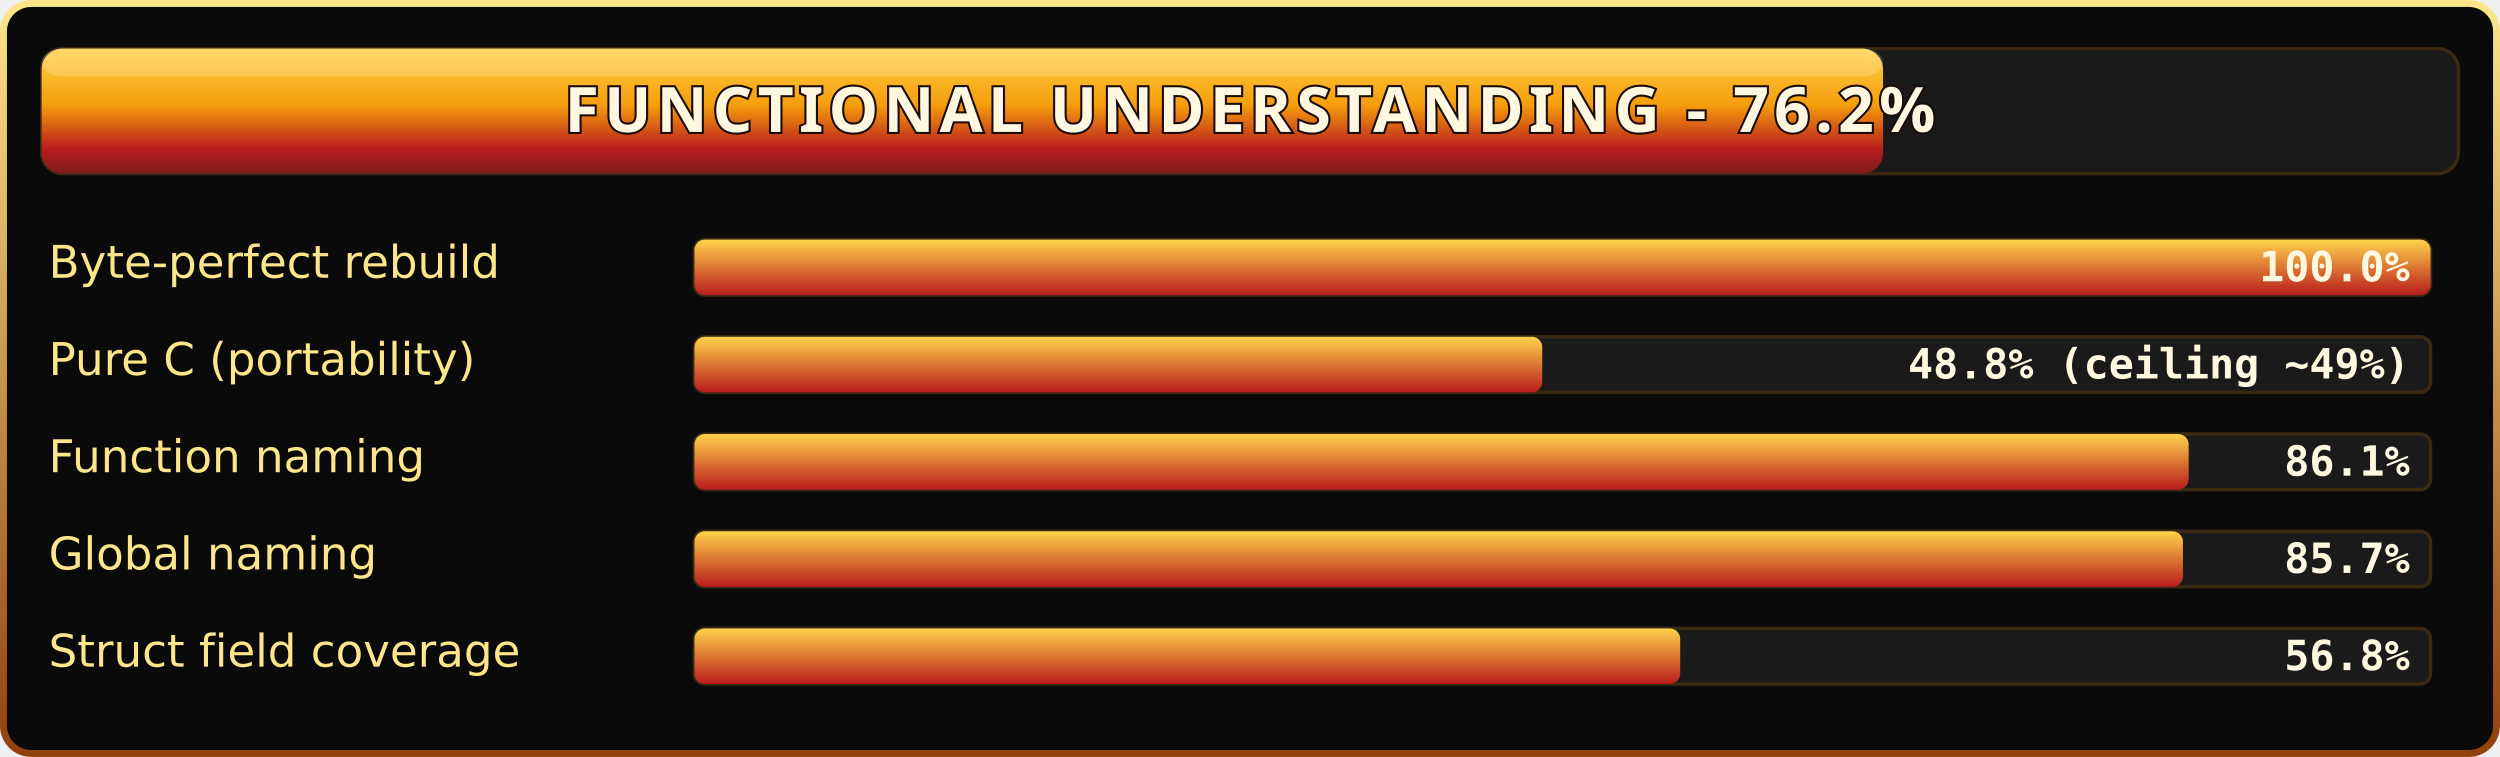
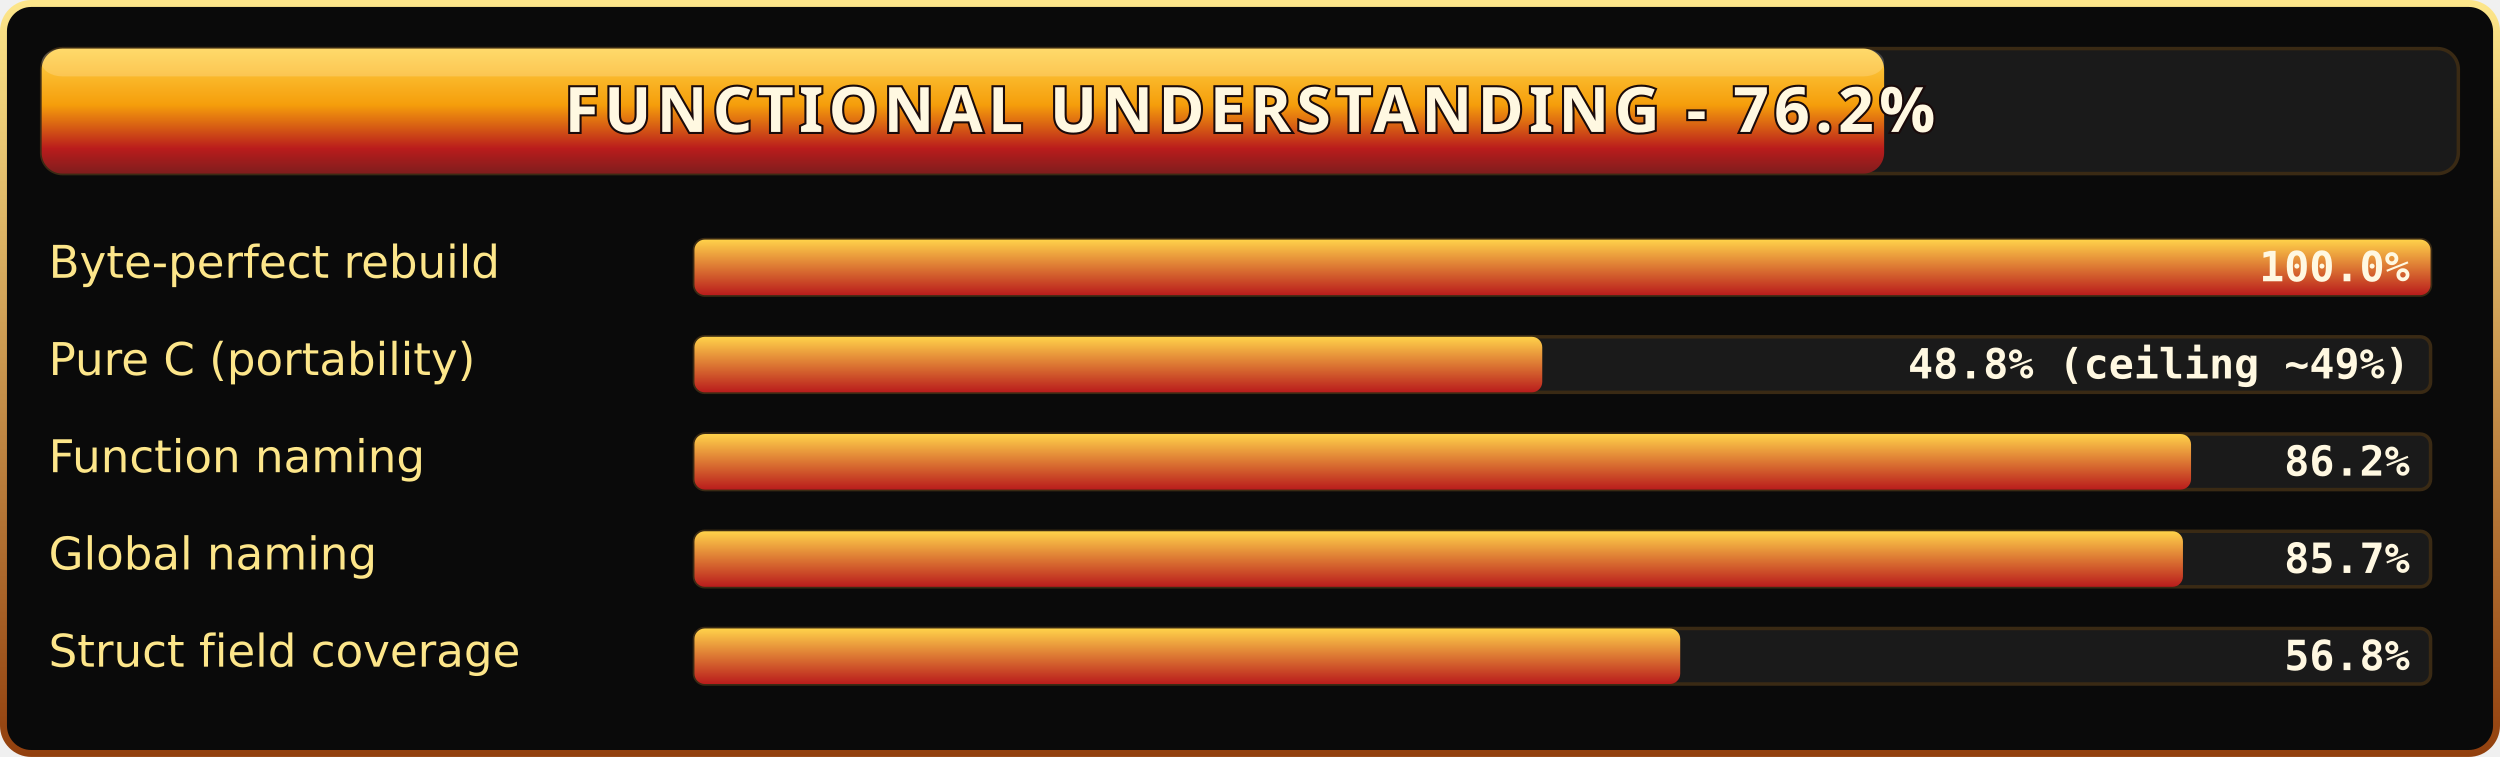
<svg xmlns="http://www.w3.org/2000/svg" width="720" height="218" viewBox="0 0 720 218" role="img" aria-label="MK4 decomp progress 76.2%">
  <defs>
    <linearGradient id="fillGrad" x1="0" y1="0" x2="0" y2="1">
      <stop offset="0%" stop-color="#ffd24a" />
      <stop offset="45%" stop-color="#f59e0b" />
      <stop offset="80%" stop-color="#b91c1c" />
      <stop offset="100%" stop-color="#7f1d1d" />
    </linearGradient>
    <linearGradient id="rowGrad" x1="0" y1="0" x2="0" y2="1">
      <stop offset="0%" stop-color="#ffd24a" />
      <stop offset="100%" stop-color="#b91c1c" />
    </linearGradient>
    <linearGradient id="borderGrad" x1="0" y1="0" x2="0" y2="1">
      <stop offset="0%" stop-color="#fde68a" />
      <stop offset="100%" stop-color="#92400e" />
    </linearGradient>
  </defs>
  <rect x="1" y="1" width="718" height="216" rx="8" ry="8" fill="#0a0a0a" stroke="url(#borderGrad)" stroke-width="2" />
  <rect x="12" y="14" width="696" height="36" rx="6" ry="6" fill="#1a1a1a" stroke="#3a2a14" stroke-width="1" />
-   <rect x="12" y="14" width="530.32" height="36" rx="6" ry="6" fill="url(#fillGrad)" />
-   <rect x="12" y="14" width="530.32" height="8" rx="6" ry="6" fill="#ffffff" opacity="0.18" />
+   <rect x="12" y="14" width="530.63" height="36" rx="6" ry="6" fill="url(#fillGrad)" />
+   <rect x="12" y="14" width="530.63" height="8" rx="6" ry="6" fill="#ffffff" opacity="0.18" />
  <text x="360.0" y="38.0" font-family="Impact, 'Arial Black', sans-serif" font-size="18" font-weight="900" text-anchor="middle" fill="#fff8e1" stroke="#1a0a0a" stroke-width="1.2" paint-order="stroke fill" letter-spacing="1.5">FUNCTIONAL UNDERSTANDING - 76.2%</text>
  <text x="14" y="80" font-family="'DejaVu Sans', Verdana, sans-serif" font-size="13" fill="#fde68a">Byte-perfect rebuild</text>
  <rect x="200" y="69" width="500" height="16" rx="3" ry="3" fill="#1a1a1a" stroke="#3a2a14" stroke-width="1" />
  <rect x="200" y="69" width="500.00" height="16" rx="3" ry="3" fill="url(#rowGrad)" />
  <text x="694" y="81" font-family="'DejaVu Sans Mono', monospace" font-size="12" fill="#fff8e1" text-anchor="end" font-weight="bold">100.0%</text>
  <text x="14" y="108" font-family="'DejaVu Sans', Verdana, sans-serif" font-size="13" fill="#fde68a">Pure C (portability)</text>
  <rect x="200" y="97" width="500" height="16" rx="3" ry="3" fill="#1a1a1a" stroke="#3a2a14" stroke-width="1" />
  <rect x="200" y="97" width="244.17" height="16" rx="3" ry="3" fill="url(#rowGrad)" />
  <text x="694" y="109" font-family="'DejaVu Sans Mono', monospace" font-size="12" fill="#fff8e1" text-anchor="end" font-weight="bold">48.8% (ceiling ~49%)</text>
  <text x="14" y="136" font-family="'DejaVu Sans', Verdana, sans-serif" font-size="13" fill="#fde68a">Function naming</text>
  <rect x="200" y="125" width="500" height="16" rx="3" ry="3" fill="#1a1a1a" stroke="#3a2a14" stroke-width="1" />
-   <rect x="200" y="125" width="430.34" height="16" rx="3" ry="3" fill="url(#rowGrad)" />
-   <text x="694" y="137" font-family="'DejaVu Sans Mono', monospace" font-size="12" fill="#fff8e1" text-anchor="end" font-weight="bold">86.1%</text>
+   <rect x="200" y="125" width="431.02" height="16" rx="3" ry="3" fill="url(#rowGrad)" />
+   <text x="694" y="137" font-family="'DejaVu Sans Mono', monospace" font-size="12" fill="#fff8e1" text-anchor="end" font-weight="bold">86.2%</text>
  <text x="14" y="164" font-family="'DejaVu Sans', Verdana, sans-serif" font-size="13" fill="#fde68a">Global naming</text>
  <rect x="200" y="153" width="500" height="16" rx="3" ry="3" fill="#1a1a1a" stroke="#3a2a14" stroke-width="1" />
  <rect x="200" y="153" width="428.69" height="16" rx="3" ry="3" fill="url(#rowGrad)" />
  <text x="694" y="165" font-family="'DejaVu Sans Mono', monospace" font-size="12" fill="#fff8e1" text-anchor="end" font-weight="bold">85.7%</text>
  <text x="14" y="192" font-family="'DejaVu Sans', Verdana, sans-serif" font-size="13" fill="#fde68a">Struct field coverage</text>
  <rect x="200" y="181" width="500" height="16" rx="3" ry="3" fill="#1a1a1a" stroke="#3a2a14" stroke-width="1" />
  <rect x="200" y="181" width="283.90" height="16" rx="3" ry="3" fill="url(#rowGrad)" />
  <text x="694" y="193" font-family="'DejaVu Sans Mono', monospace" font-size="12" fill="#fff8e1" text-anchor="end" font-weight="bold">56.8%</text>
</svg>
